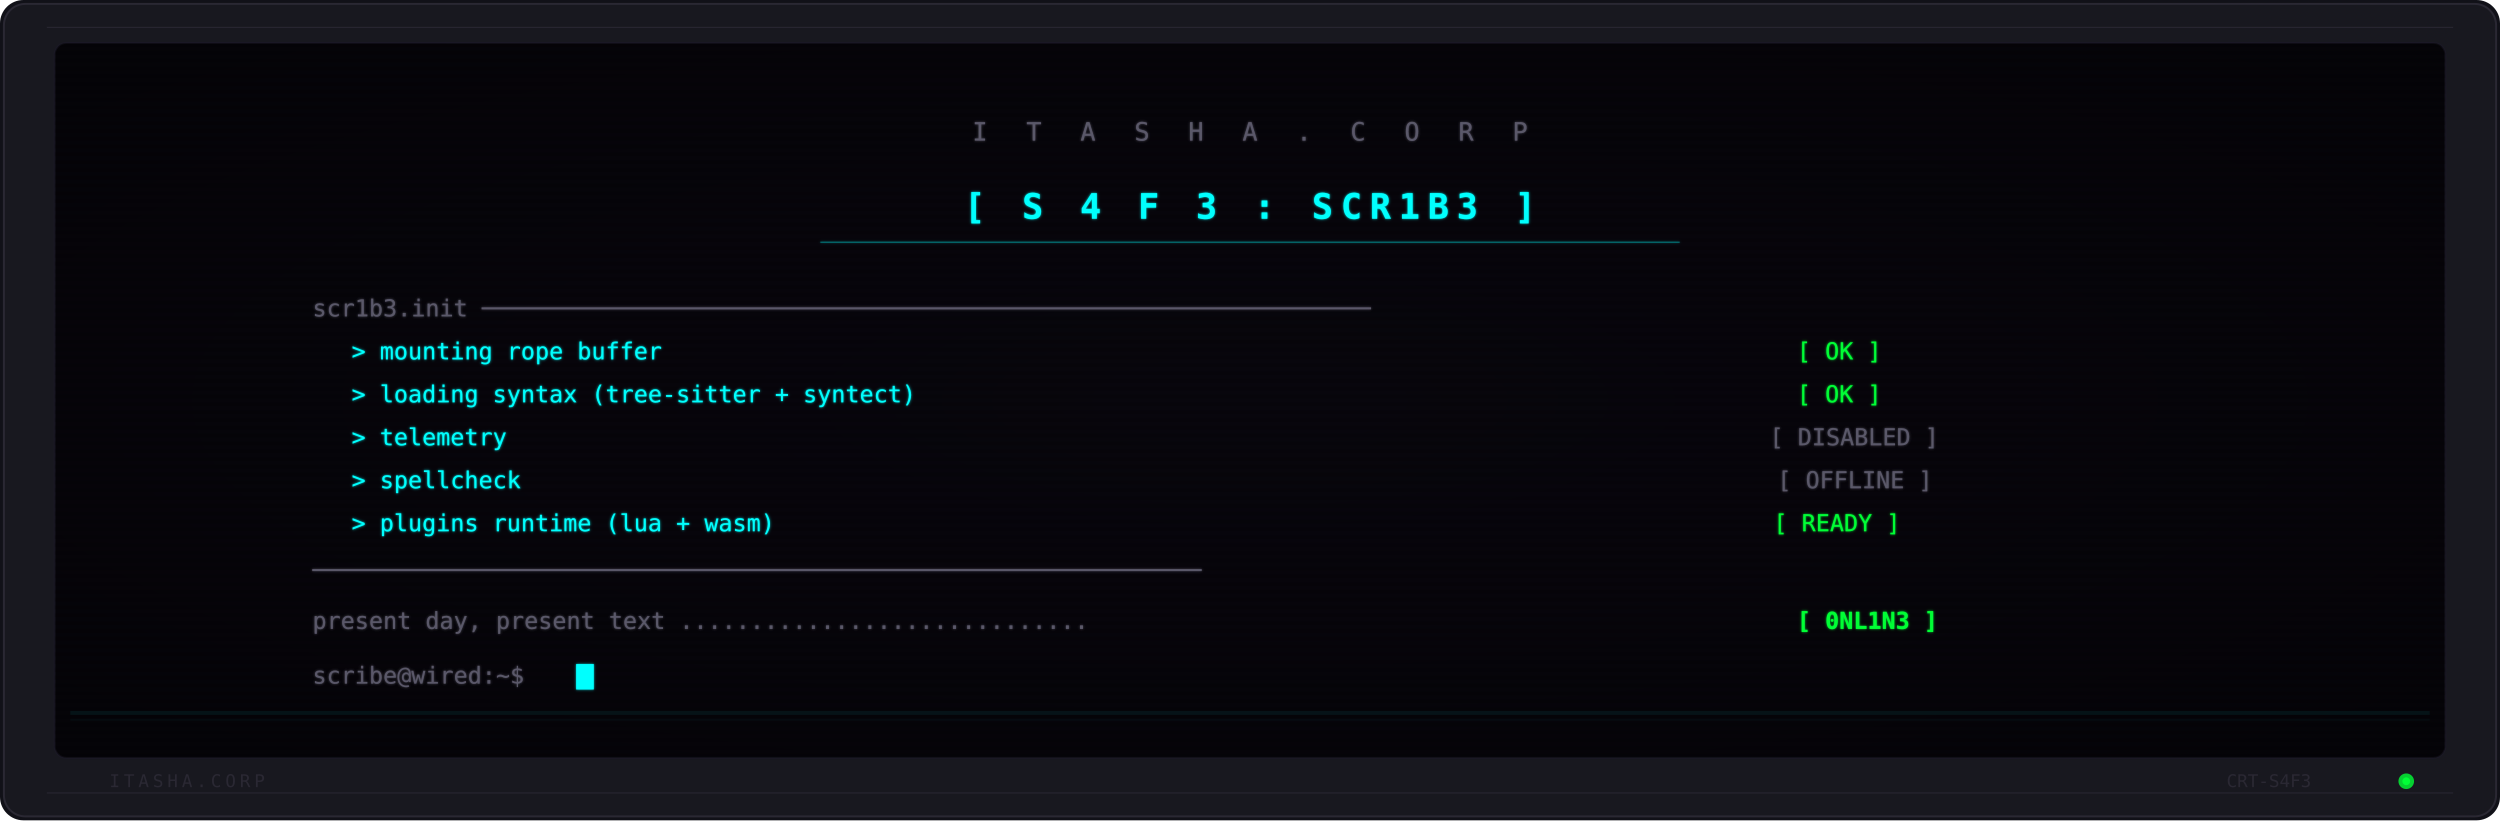
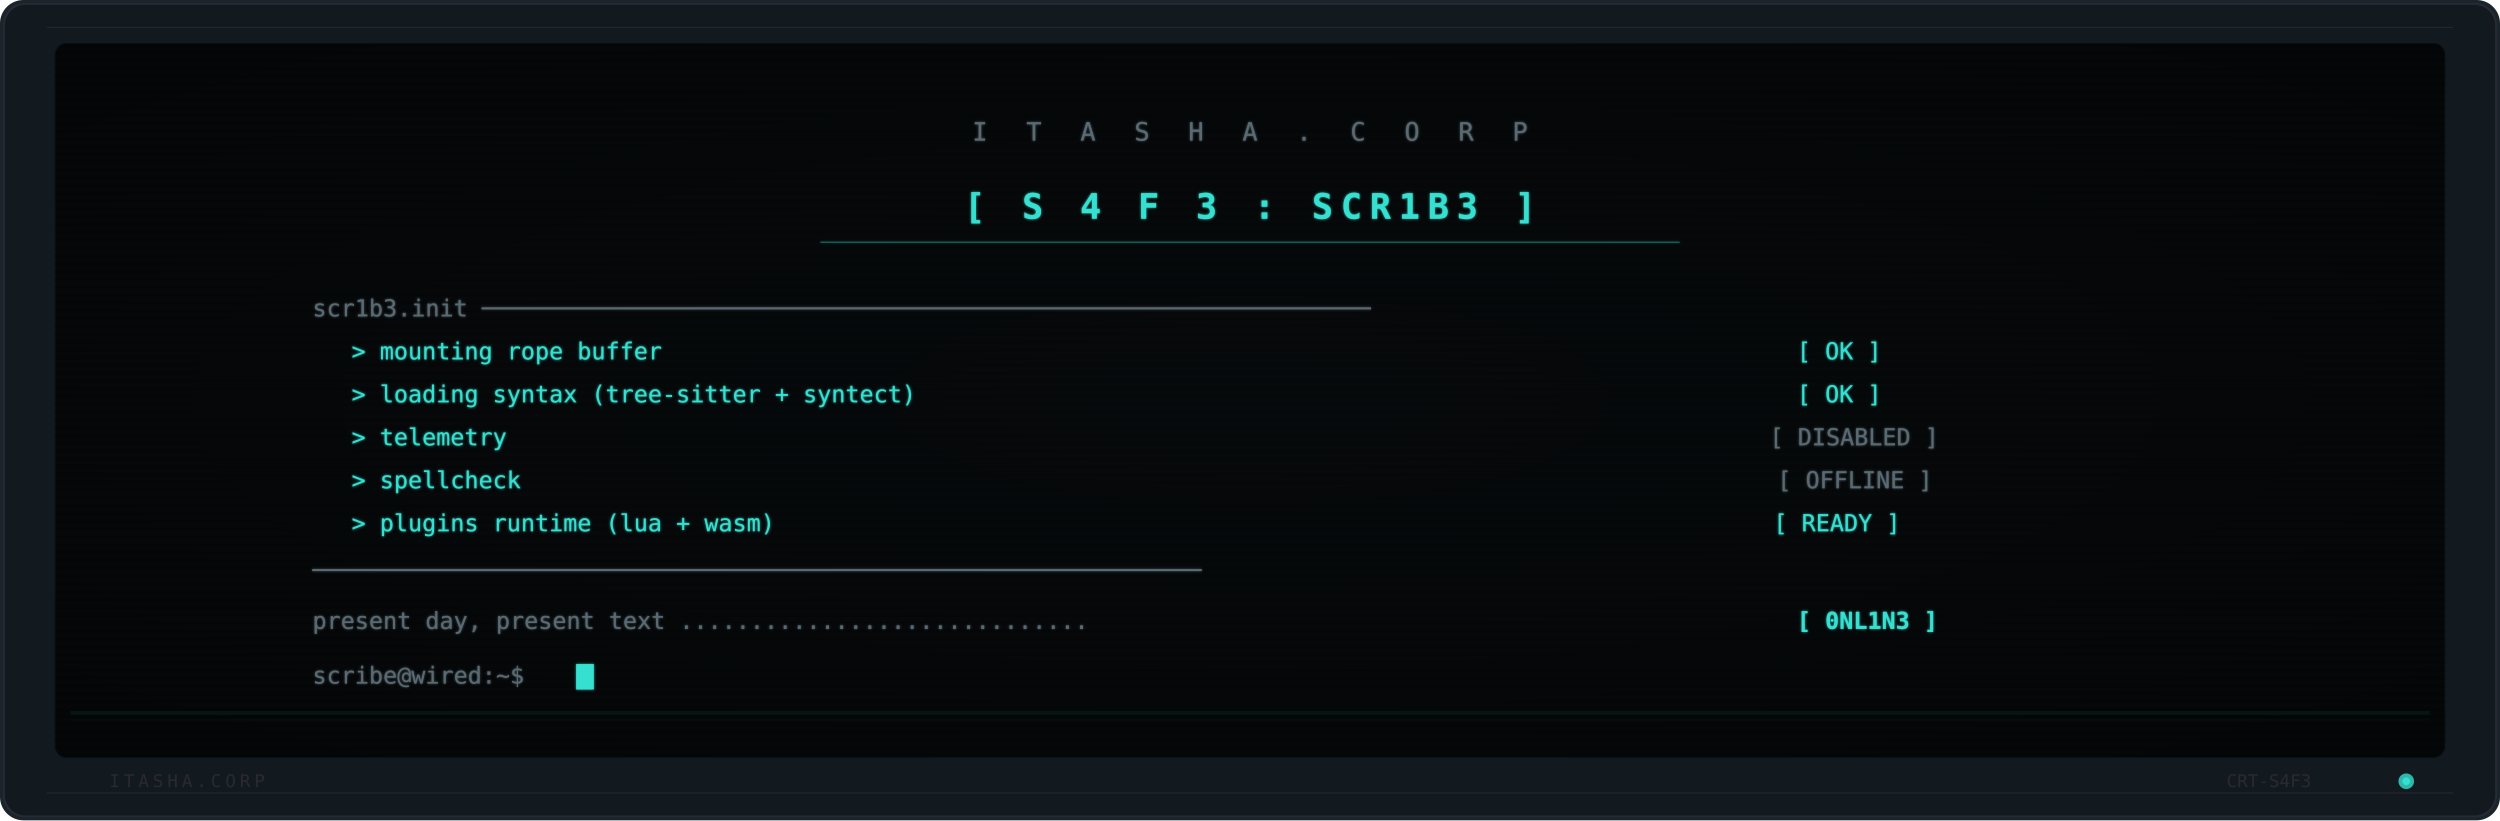
<svg xmlns="http://www.w3.org/2000/svg" width="1280" height="420" viewBox="0 0 1280 420">
  <defs>
    <pattern id="scanlines" patternUnits="userSpaceOnUse" width="1280" height="4">
      <rect width="1280" height="2" fill="transparent" />
      <rect y="2" width="1280" height="2" fill="rgba(0,0,0,0.15)" />
    </pattern>
    <radialGradient id="vignette" cx="50%" cy="50%" r="70%">
      <stop offset="0%" stop-color="transparent" />
      <stop offset="100%" stop-color="rgba(0,0,0,0.4)" />
    </radialGradient>
    <filter id="glow">
      <feGaussianBlur stdDeviation="1.5" result="blur" />
      <feMerge>
        <feMergeNode in="blur" />
        <feMergeNode in="SourceGraphic" />
      </feMerge>
    </filter>
    <filter id="phosphor">
      <feGaussianBlur in="SourceGraphic" stdDeviation="0.8" result="bloom" />
      <feMerge>
        <feMergeNode in="bloom" />
        <feMergeNode in="SourceGraphic" />
      </feMerge>
    </filter>
  </defs>
  <style>
    @keyframes curBlink { 0%,50% { opacity: 1; } 51%,100% { opacity: 0; } }
    @media (prefers-reduced-motion: reduce) { * { animation: none !important; } }
  </style>
-   <rect x="0" y="0" width="1280" height="420" rx="12" ry="12" fill="#111118" />
-   <rect x="2" y="2" width="1276" height="416" rx="11" ry="11" fill="#18181f" stroke="#2a2833" stroke-width="1" />
+   <rect x="0" y="0" width="1280" height="420" rx="12" ry="12" fill="#1A242B" />
+   <rect x="2" y="2" width="1276" height="416" rx="11" ry="11" fill="#121A1F" stroke="#2a2833" stroke-width="1" />
  <line x1="24" y1="14" x2="1256" y2="14" stroke="#2a2833" stroke-width="0.5" />
  <line x1="24" y1="406" x2="1256" y2="406" stroke="#2a2833" stroke-width="0.5" />
-   <rect x="28" y="22" width="1224" height="366" rx="6" ry="6" fill="#08060d" />
-   <rect x="28" y="22" width="1224" height="366" rx="6" ry="6" fill="none" stroke="#1a1825" stroke-width="1" />
+   <rect x="28" y="22" width="1224" height="366" rx="6" ry="6" fill="#070A0C" />
+   <rect x="28" y="22" width="1224" height="366" rx="6" ry="6" fill="none" stroke="#0F1A20" stroke-width="1" />
  <rect x="28" y="22" width="1224" height="366" rx="6" ry="6" fill="url(#scanlines)" />
  <rect x="28" y="22" width="1224" height="366" rx="6" ry="6" fill="url(#vignette)" />
  <g filter="url(#phosphor)">
-     <text x="640" y="72" text-anchor="middle" font-family="'SF Mono', 'Fira Code', 'Cascadia Code', 'JetBrains Mono', Consolas, monospace" font-size="13" fill="#5a5869" letter-spacing="6">
+     <text x="640" y="72" text-anchor="middle" font-family="'SF Mono', 'Fira Code', 'Cascadia Code', 'JetBrains Mono', Consolas, monospace" font-size="13" fill="#5A6B73" letter-spacing="6">
      I T A S H A . C O R P
    </text>
-     <text x="640" y="112" text-anchor="middle" font-family="'SF Mono', 'Fira Code', 'Cascadia Code', 'JetBrains Mono', Consolas, monospace" font-size="18" fill="#00fffe" letter-spacing="4" font-weight="bold">
+     <text x="640" y="112" text-anchor="middle" font-family="'SF Mono', 'Fira Code', 'Cascadia Code', 'JetBrains Mono', Consolas, monospace" font-size="18" fill="#34E0D0" letter-spacing="4" font-weight="bold">
      [ S 4 F 3 : SCR1B3 ]
    </text>
-     <line x1="420" y1="124" x2="860" y2="124" stroke="#00fffe" stroke-width="0.5" opacity="0.4" />
-     <text x="160" y="162" font-family="'SF Mono', 'Fira Code', 'Cascadia Code', 'JetBrains Mono', Consolas, monospace" font-size="12" fill="#5a5869">
+     <line x1="420" y1="124" x2="860" y2="124" stroke="#34E0D0" stroke-width="0.5" opacity="0.4" />
+     <text x="160" y="162" font-family="'SF Mono', 'Fira Code', 'Cascadia Code', 'JetBrains Mono', Consolas, monospace" font-size="12" fill="#5A6B73">
      scr1b3.init ───────────────────────────────────────────────────────────────
    </text>
-     <text x="180" y="184" font-family="'SF Mono', 'Fira Code', 'Cascadia Code', 'JetBrains Mono', Consolas, monospace" font-size="12" fill="#00fffe">
+     <text x="180" y="184" font-family="'SF Mono', 'Fira Code', 'Cascadia Code', 'JetBrains Mono', Consolas, monospace" font-size="12" fill="#34E0D0">
      &gt; mounting rope buffer
    </text>
-     <text x="920" y="184" font-family="'SF Mono', 'Fira Code', 'Cascadia Code', 'JetBrains Mono', Consolas, monospace" font-size="12" fill="#01fe36">
+     <text x="920" y="184" font-family="'SF Mono', 'Fira Code', 'Cascadia Code', 'JetBrains Mono', Consolas, monospace" font-size="12" fill="#34E0D0">
      [ OK ]
    </text>
-     <text x="180" y="206" font-family="'SF Mono', 'Fira Code', 'Cascadia Code', 'JetBrains Mono', Consolas, monospace" font-size="12" fill="#00fffe">
+     <text x="180" y="206" font-family="'SF Mono', 'Fira Code', 'Cascadia Code', 'JetBrains Mono', Consolas, monospace" font-size="12" fill="#34E0D0">
      &gt; loading syntax (tree-sitter + syntect)
    </text>
-     <text x="920" y="206" font-family="'SF Mono', 'Fira Code', 'Cascadia Code', 'JetBrains Mono', Consolas, monospace" font-size="12" fill="#01fe36">
+     <text x="920" y="206" font-family="'SF Mono', 'Fira Code', 'Cascadia Code', 'JetBrains Mono', Consolas, monospace" font-size="12" fill="#34E0D0">
      [ OK ]
    </text>
-     <text x="180" y="228" font-family="'SF Mono', 'Fira Code', 'Cascadia Code', 'JetBrains Mono', Consolas, monospace" font-size="12" fill="#00fffe">
+     <text x="180" y="228" font-family="'SF Mono', 'Fira Code', 'Cascadia Code', 'JetBrains Mono', Consolas, monospace" font-size="12" fill="#34E0D0">
      &gt; telemetry
    </text>
-     <text x="906" y="228" font-family="'SF Mono', 'Fira Code', 'Cascadia Code', 'JetBrains Mono', Consolas, monospace" font-size="12" fill="#5a5869">
+     <text x="906" y="228" font-family="'SF Mono', 'Fira Code', 'Cascadia Code', 'JetBrains Mono', Consolas, monospace" font-size="12" fill="#5A6B73">
      [ DISABLED ]
    </text>
-     <text x="180" y="250" font-family="'SF Mono', 'Fira Code', 'Cascadia Code', 'JetBrains Mono', Consolas, monospace" font-size="12" fill="#00fffe">
+     <text x="180" y="250" font-family="'SF Mono', 'Fira Code', 'Cascadia Code', 'JetBrains Mono', Consolas, monospace" font-size="12" fill="#34E0D0">
      &gt; spellcheck
    </text>
-     <text x="910" y="250" font-family="'SF Mono', 'Fira Code', 'Cascadia Code', 'JetBrains Mono', Consolas, monospace" font-size="12" fill="#5a5869">
+     <text x="910" y="250" font-family="'SF Mono', 'Fira Code', 'Cascadia Code', 'JetBrains Mono', Consolas, monospace" font-size="12" fill="#5A6B73">
      [ OFFLINE ]
    </text>
-     <text x="180" y="272" font-family="'SF Mono', 'Fira Code', 'Cascadia Code', 'JetBrains Mono', Consolas, monospace" font-size="12" fill="#00fffe">
+     <text x="180" y="272" font-family="'SF Mono', 'Fira Code', 'Cascadia Code', 'JetBrains Mono', Consolas, monospace" font-size="12" fill="#34E0D0">
      &gt; plugins runtime (lua + wasm)
    </text>
-     <text x="908" y="272" font-family="'SF Mono', 'Fira Code', 'Cascadia Code', 'JetBrains Mono', Consolas, monospace" font-size="12" fill="#01fe36">
+     <text x="908" y="272" font-family="'SF Mono', 'Fira Code', 'Cascadia Code', 'JetBrains Mono', Consolas, monospace" font-size="12" fill="#34E0D0">
      [ READY ]
    </text>
-     <text x="160" y="296" font-family="'SF Mono', 'Fira Code', 'Cascadia Code', 'JetBrains Mono', Consolas, monospace" font-size="12" fill="#5a5869">
+     <text x="160" y="296" font-family="'SF Mono', 'Fira Code', 'Cascadia Code', 'JetBrains Mono', Consolas, monospace" font-size="12" fill="#5A6B73">
      ───────────────────────────────────────────────────────────────
    </text>
-     <text x="160" y="322" font-family="'SF Mono', 'Fira Code', 'Cascadia Code', 'JetBrains Mono', Consolas, monospace" font-size="12" fill="#5a5869">
+     <text x="160" y="322" font-family="'SF Mono', 'Fira Code', 'Cascadia Code', 'JetBrains Mono', Consolas, monospace" font-size="12" fill="#5A6B73">
      present day, present text .............................
    </text>
-     <text x="920" y="322" font-family="'SF Mono', 'Fira Code', 'Cascadia Code', 'JetBrains Mono', Consolas, monospace" font-size="12" fill="#01fe36" font-weight="bold">
+     <text x="920" y="322" font-family="'SF Mono', 'Fira Code', 'Cascadia Code', 'JetBrains Mono', Consolas, monospace" font-size="12" fill="#34E0D0" font-weight="bold">
      [ 0NL1N3 ]
    </text>
-     <text x="160" y="350" font-family="'SF Mono', 'Fira Code', 'Cascadia Code', 'JetBrains Mono', Consolas, monospace" font-size="12" fill="#5a5869">
+     <text x="160" y="350" font-family="'SF Mono', 'Fira Code', 'Cascadia Code', 'JetBrains Mono', Consolas, monospace" font-size="12" fill="#5A6B73">
      scribe@wired:~$
    </text>
-     <rect x="295" y="340" width="9" height="13" fill="#00fffe" style="animation: curBlink 1.1s step-end infinite;" />
+     <rect x="295" y="340" width="9" height="13" fill="#34E0D0" style="animation: curBlink 1.1s step-end infinite;" />
  </g>
-   <rect x="36" y="364" width="1208" height="2" fill="#00fffe" opacity="0.06" />
-   <rect x="36" y="368" width="1208" height="1" fill="#00fffe" opacity="0.03" />
-   <circle cx="1232" cy="400" r="4" fill="#01fe36" opacity="0.8" />
-   <circle cx="1232" cy="400" r="2" fill="#01fe36" />
+   <rect x="36" y="364" width="1208" height="2" fill="#34E0D0" opacity="0.06" />
+   <rect x="36" y="368" width="1208" height="1" fill="#34E0D0" opacity="0.03" />
+   <circle cx="1232" cy="400" r="4" fill="#34E0D0" opacity="0.8" />
+   <circle cx="1232" cy="400" r="2" fill="#34E0D0" />
  <text x="56" y="403" font-family="'SF Mono', 'Fira Code', 'Cascadia Code', 'JetBrains Mono', Consolas, monospace" font-size="9" fill="#2a2833" letter-spacing="2">
    ITASHA.CORP
  </text>
  <text x="1140" y="403" font-family="'SF Mono', 'Fira Code', 'Cascadia Code', 'JetBrains Mono', Consolas, monospace" font-size="9" fill="#2a2833">
    CRT-S4F3
  </text>
</svg>
